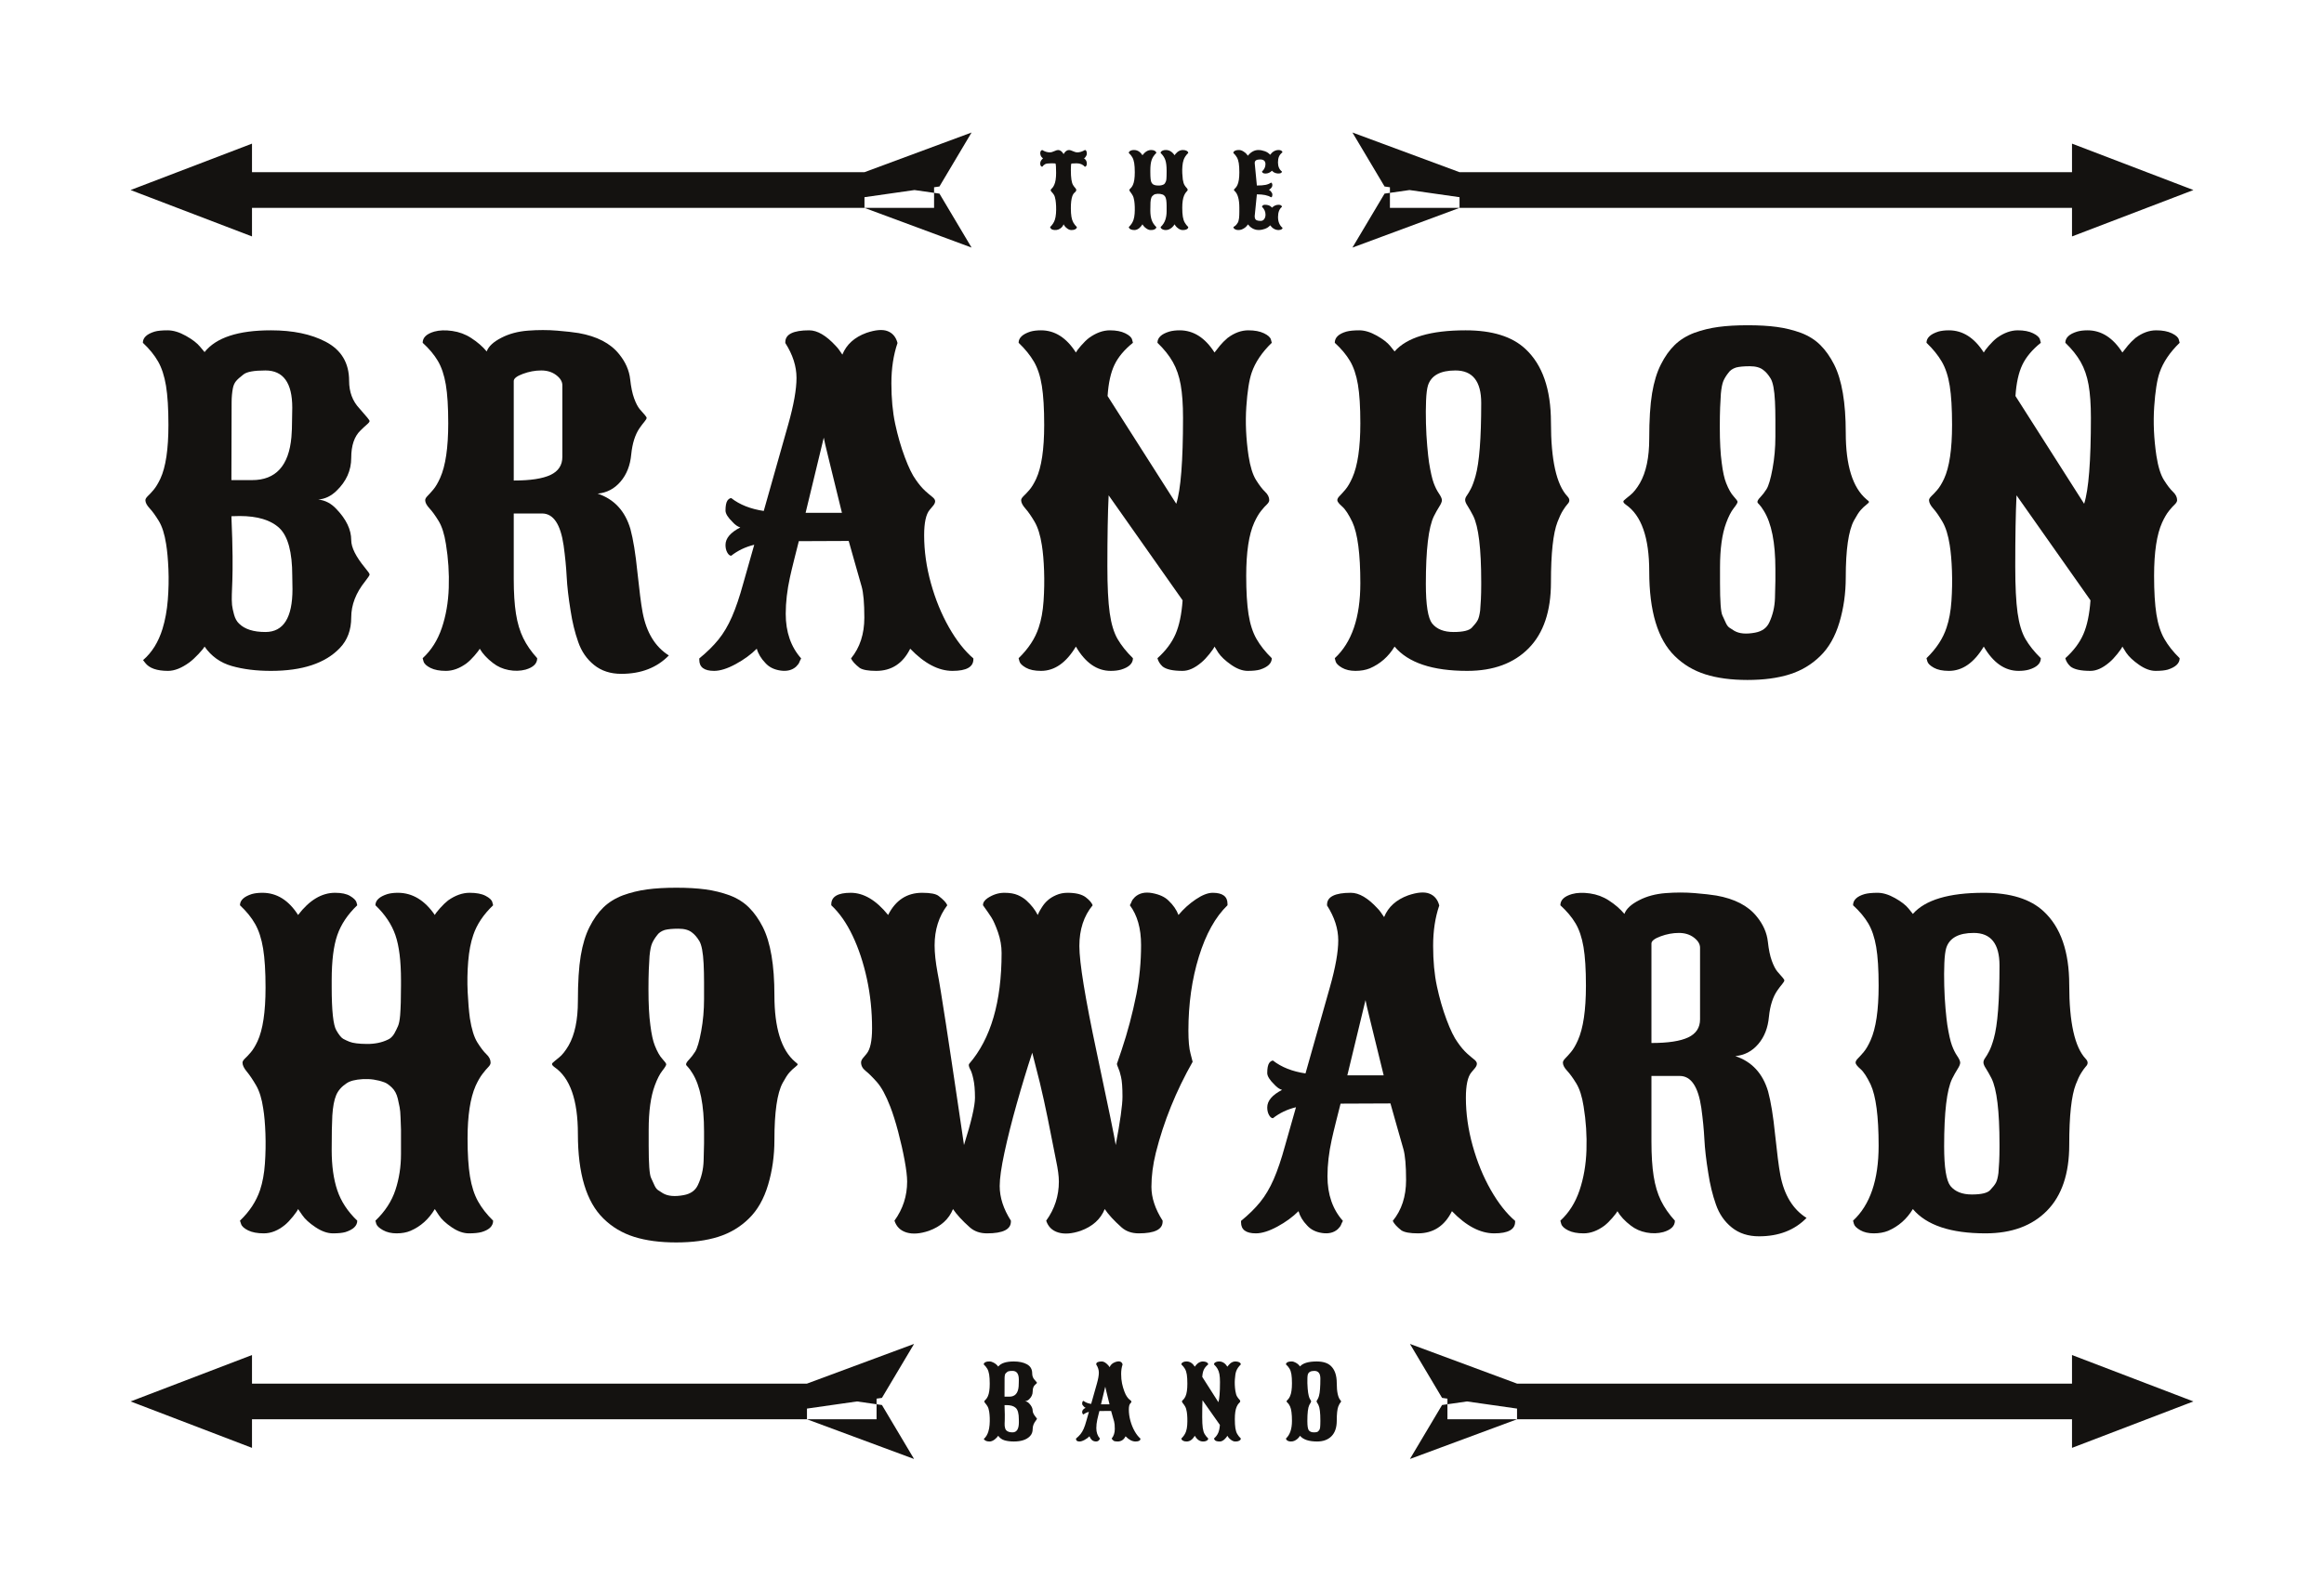
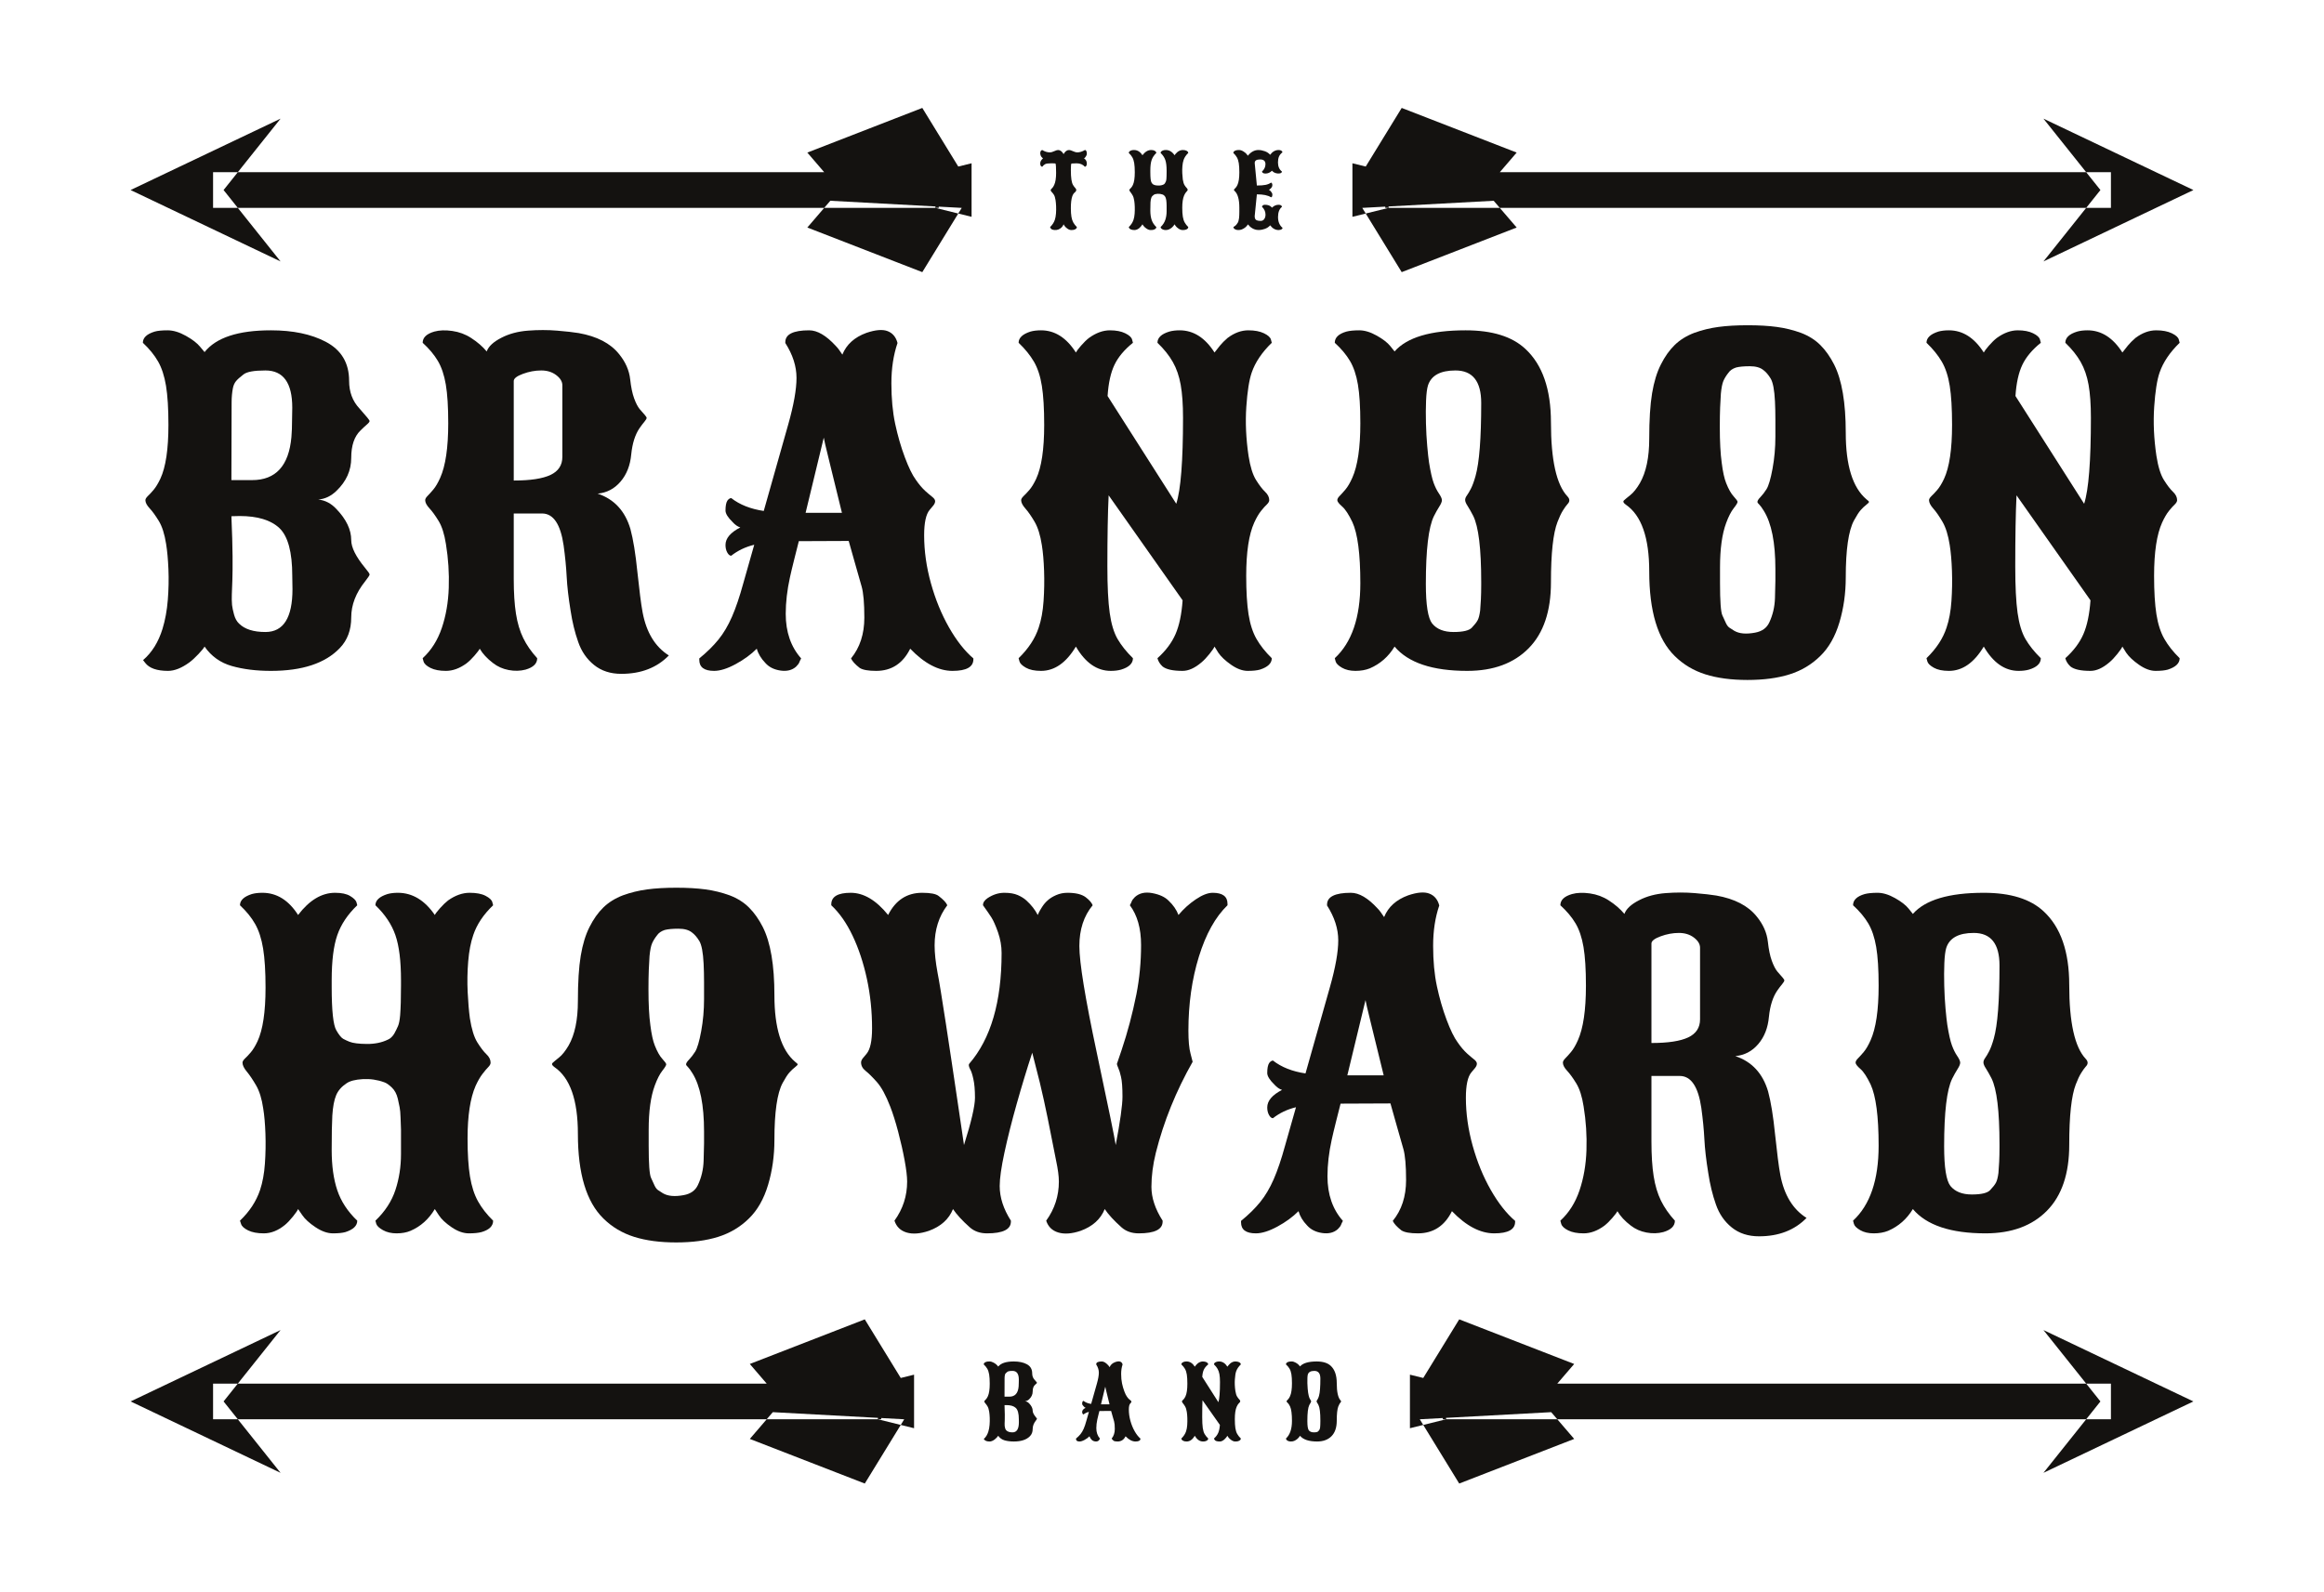
<svg xmlns="http://www.w3.org/2000/svg" viewBox="290.67 -232.67 818.66 560.78" width="819" height="561">
  <g fill="#141210">
    <path transform="translate(336.6695,0) scale(0.074442,-0.074442)" d="M177 -50Q98 -50 69 -12L59 1Q122 55 151 149Q170 211 176.0 285.5Q182 360 179.0 431.0Q176 502 168 551Q157 621 133.5 659.5Q110 698 90.0 719.5Q70 741 70 758Q70 766 81 777Q92 787 108.5 806.5Q125 826 141 860Q179 942 179 1114Q179 1230 167.5 1299.5Q156 1369 130.0 1414.5Q104 1460 58 1503Q58 1539 114 1556Q135 1562 175 1562Q215 1562 261.5 1536.0Q308 1510 329 1484L350 1459Q432 1562 664 1562Q820 1562 923 1508Q1034 1450 1034 1323Q1034 1244 1083 1192Q1131 1138 1131 1133Q1131 1127 1117.5 1115.5Q1104 1104 1088 1088Q1044 1046 1044 958Q1044 869 974 802Q936 765 888 761Q937 756 974 716Q1044 643 1044 569Q1044 517 1110 437Q1131 412 1131 406Q1131 401 1110 374Q1044 292 1044 203Q1044 114 990 58Q887 -50 664 -50Q560 -50 479.0 -27.0Q398 -4 350 65Q344 54 321.0 29.5Q298 5 278 -10Q223 -50 177 -50ZM477 853H575Q743 853 761 1057Q764 1092 764 1137L765 1196Q765 1372 638 1372Q557 1372 534 1353Q509 1334 498.5 1321.0Q488 1308 484 1288Q478 1257 478 1220ZM638 134Q766 134 766 337L765 400Q765 568 704 626Q643 683 516 683L477 682Q482 565 482.5 493.0Q483 421 481.5 379.5Q480 338 479.0 312.5Q478 287 480 262Q482 244 489.5 216.5Q497 189 513 174Q553 134 638 134Z" />
    <path transform="translate(435.1618,0) scale(0.074442,-0.074442)" d="M999 -64Q922 -64 870.0 -22.0Q818 20 795 87Q771 155 759 235Q744 327 740.5 395.5Q737 464 726 544Q704 695 624 695H490V385Q490 287 500.5 220.5Q511 154 535.0 105.0Q559 56 601 10Q601 -28 546 -44Q508 -54 466.0 -46.0Q424 -38 392 -13Q350 19 329 55Q324 45 304.5 22.5Q285 0 267 -14Q218 -50 169 -50Q124 -50 96.0 -36.0Q68 -22 63 -5L59 10Q120 66 149.5 153.0Q179 240 182.5 343.5Q186 447 169 551Q158 621 134.5 659.5Q111 698 91.0 719.5Q71 741 71 758Q71 767 82 778Q93 789 109.5 808.5Q126 828 142 864Q180 949 180 1122Q180 1238 168.5 1305.5Q157 1373 131.0 1417.0Q105 1461 59 1503Q59 1540 114 1556Q150 1566 199.0 1559.0Q248 1552 288 1526Q333 1497 362 1462Q375 1498 432 1527Q486 1555 557.5 1560.5Q629 1566 695.0 1560.5Q761 1555 797 1549Q927 1526 988 1450Q1034 1394 1041 1330Q1047 1275 1059.5 1240.5Q1072 1206 1086 1189Q1119 1153 1119 1148Q1119 1142 1108.5 1129.5Q1098 1117 1086 1100Q1054 1054 1046 975Q1039 897 995.5 846.0Q952 795 887 789Q1004 750 1042 622Q1062 548 1075 419Q1082 354 1088.0 306.0Q1094 258 1100 226Q1127 84 1224 23Q1139 -64 999 -64ZM490 851Q608 851 664.0 877.5Q720 904 720 963V1302Q720 1328 691.0 1350.0Q662 1372 620 1372Q577 1372 533.5 1356.0Q490 1340 490 1322Z" />
    <path transform="translate(538.2695,0) scale(0.074442,-0.074442)" d="M53 -50Q-17 -50 -17 2V9Q37 53 73.5 98.0Q110 143 137.5 206.0Q165 269 191 364L243 547Q181 532 134 495Q124 495 115.5 510.0Q107 525 107 546Q107 593 177 629Q158 635 141 654Q107 687 107 709Q107 742 116 756Q124 767 134 768Q194 721 288 707L404 1117Q443 1255 443 1337Q443 1419 390 1502V1506Q390 1562 503 1562Q561 1562 629 1488Q637 1480 644.5 1469.5Q652 1459 660 1447Q689 1519 774 1550Q839 1572 874.5 1558.0Q910 1544 921 1502Q892 1417 892 1311Q892 1203 910 1119Q928 1035 955.5 961.5Q983 888 1008 854Q1030 822 1053 801Q1072 784 1085.5 773.5Q1099 763 1099 753Q1099 744 1091.0 733.5Q1083 723 1073 712Q1047 681 1047 592Q1047 480 1079.0 365.0Q1111 250 1164.5 156.0Q1218 62 1280 9V5Q1280 -50 1181 -50Q1082 -50 981 55Q929 -50 820 -50Q764 -50 742 -36Q710 -11 701 9Q764 86 764 202Q764 305 751 350Q735 407 719.5 460.5Q704 514 690 565L454 564L433 481Q418 421 412 393Q392 302 392 220Q392 91 465 9Q459 -2 456.0 -10.0Q453 -18 441 -30Q413 -55 367.5 -48.5Q322 -42 296 -13Q265 19 255 55Q214 14 155.0 -18.0Q96 -50 53 -50ZM486 698H658Q618 862 596.0 951.0Q574 1040 572 1054Z" />
    <path transform="translate(645.0993,0) scale(0.074442,-0.074442)" d="M165 -50Q120 -50 93.5 -35.0Q67 -20 63 -5L59 10Q129 78 154 155Q172 208 177.0 280.0Q182 352 179.5 423.5Q177 495 169 545Q158 616 134.5 656.0Q111 696 91.0 718.5Q71 741 71 758Q71 766 82 777Q93 787 109.5 806.0Q126 825 142 859Q180 941 180 1114Q180 1230 169.0 1299.0Q158 1368 131.5 1413.5Q105 1459 59 1503Q59 1538 115 1556Q136 1562 165 1562Q263 1562 330 1457Q335 1467 354.5 1489.5Q374 1512 392 1526Q442 1562 491 1562Q535 1562 563.5 1548.0Q592 1534 596 1518L600 1503Q539 1454 512.5 1398.5Q486 1343 480 1251L805 741Q837 840 837 1148Q837 1242 826.0 1304.0Q815 1366 788.5 1412.5Q762 1459 716 1503Q716 1539 772 1556Q793 1562 821 1562Q919 1562 986 1457Q999 1474 1012.5 1490.5Q1026 1507 1048 1526Q1096 1562 1146 1562Q1191 1562 1220.0 1548.0Q1249 1534 1253 1518L1257 1503Q1187 1435 1162 1362Q1144 1310 1136.5 1200.0Q1129 1090 1147 968Q1159 891 1182.5 853.5Q1206 816 1225.5 797.5Q1245 779 1245 758Q1245 749 1234 738Q1223 728 1206.5 707.5Q1190 687 1174 652Q1136 568 1136 400Q1136 288 1147.0 218.0Q1158 148 1184.5 101.5Q1211 55 1257 10Q1257 -26 1201 -44Q1180 -50 1143 -50Q1106 -50 1064.5 -21.0Q1023 8 1004 36L986 65Q982 55 962.0 30.0Q942 5 924 -10Q877 -50 835 -50Q766 -50 740 -29Q721 -11 716 10Q775 63 801.5 124.0Q828 185 835 284L485 781Q479 658 479 445Q479 303 490.0 224.5Q501 146 527.5 100.5Q554 55 600 10Q600 -27 544 -44Q523 -50 495 -50Q397 -50 330 65Q261 -50 165 -50Z" />
    <path transform="translate(756.47,0) scale(0.074442,-0.074442)" d="M157 -50Q119 -50 93.0 -35.0Q67 -20 63 -5L59 10Q180 122 180 365Q180 573 142 655Q116 709 94 728Q71 748 71 758Q71 767 82 778Q93 789 109.5 808.5Q126 828 142 864Q180 949 180 1122Q180 1238 168.5 1305.5Q157 1373 131.0 1417.0Q105 1461 59 1503Q59 1540 114 1556Q137 1562 175 1562Q213 1562 257.5 1537.0Q302 1512 322 1487L342 1462Q430 1562 678 1562Q867 1562 961 1474Q1082 1362 1082 1126Q1082 859 1160 776Q1178 757 1160 739Q1151 729 1138.5 709.0Q1126 689 1113 655Q1082 575 1082 369Q1082 164 976.5 57.0Q871 -50 686 -50Q439 -50 342 65Q299 -6 225 -38Q195 -50 157 -50ZM621 134Q689 134 708 155Q728 176 735.5 190.5Q743 205 747 236Q749 258 750.5 288.5Q752 319 752 358V371Q752 608 714 684Q707 698 700.5 709.0Q694 720 688 730Q676 748 676 759Q676 769 684 780Q692 791 703.0 812.0Q714 833 725 872Q752 967 752 1218Q752 1372 630 1372Q523 1372 500 1301Q493 1278 491.0 1229.0Q489 1180 490.5 1122.5Q492 1065 496.5 1014.5Q501 964 505 937Q516 869 527.0 839.5Q538 810 551 791Q566 769 566 758Q566 747 553.5 727.5Q541 708 528 682Q490 604 490 362Q490 212 520 174Q553 134 621 134Z" />
    <path transform="translate(859.5777,0) scale(0.074442,-0.074442)" d="M627 -93Q512 -93 428.0 -66.5Q344 -40 283 20Q162 138 162 421Q162 661 51 737Q34 749 42.5 757.0Q51 765 73.0 782.5Q95 800 118 839Q162 916 162 1049Q162 1183 175.5 1264.0Q189 1345 217 1400Q245 1456 282.5 1492.5Q320 1529 375 1550Q430 1570 489.5 1578.0Q549 1586 628 1586Q707 1586 766.0 1578.0Q825 1570 880 1550Q935 1529 972.0 1492.0Q1009 1455 1037 1400Q1092 1291 1092 1077Q1092 845 1190 762Q1202 753 1202 750Q1202 746 1189 736Q1176 726 1163.0 711.5Q1150 697 1131 662Q1092 590 1092 392Q1092 280 1062.0 179.5Q1032 79 971 20Q910 -40 826.0 -66.5Q742 -93 627 -93ZM663 131Q712 140 730 179Q755 232 757.0 294.0Q759 356 759 376V432Q759 620 704 708Q691 729 683 737Q674 745 674 750Q674 758 688.5 773.0Q703 788 717 810Q732 834 745.5 907.0Q759 980 759 1059Q759 1112 759.0 1139.0Q759 1166 758.5 1184.0Q758 1202 757 1226Q753 1307 736.5 1334.0Q720 1361 702 1374Q680 1392 638 1392Q596 1392 573 1386Q548 1378 536 1360Q521 1341 513.0 1322.5Q505 1304 501 1262Q499 1236 497.5 1197.0Q496 1158 496 1105Q496 1000 505 935Q513 871 526 839Q543 796 561.5 776.0Q580 756 580 750Q580 743 561.5 719.5Q543 696 526 650Q497 572 497 440V365Q497 237 508 213L525 176Q532 161 541.5 154.5Q551 148 564 140Q599 119 663 131Z" />
    <path transform="translate(964.9186,0) scale(0.074442,-0.074442)" d="M165 -50Q120 -50 93.5 -35.0Q67 -20 63 -5L59 10Q129 78 154 155Q172 208 177.0 280.0Q182 352 179.5 423.5Q177 495 169 545Q158 616 134.5 656.0Q111 696 91.0 718.5Q71 741 71 758Q71 766 82 777Q93 787 109.5 806.0Q126 825 142 859Q180 941 180 1114Q180 1230 169.0 1299.0Q158 1368 131.5 1413.5Q105 1459 59 1503Q59 1538 115 1556Q136 1562 165 1562Q263 1562 330 1457Q335 1467 354.5 1489.5Q374 1512 392 1526Q442 1562 491 1562Q535 1562 563.5 1548.0Q592 1534 596 1518L600 1503Q539 1454 512.5 1398.5Q486 1343 480 1251L805 741Q837 840 837 1148Q837 1242 826.0 1304.0Q815 1366 788.5 1412.5Q762 1459 716 1503Q716 1539 772 1556Q793 1562 821 1562Q919 1562 986 1457Q999 1474 1012.5 1490.5Q1026 1507 1048 1526Q1096 1562 1146 1562Q1191 1562 1220.0 1548.0Q1249 1534 1253 1518L1257 1503Q1187 1435 1162 1362Q1144 1310 1136.5 1200.0Q1129 1090 1147 968Q1159 891 1182.5 853.5Q1206 816 1225.5 797.5Q1245 779 1245 758Q1245 749 1234 738Q1223 728 1206.5 707.5Q1190 687 1174 652Q1136 568 1136 400Q1136 288 1147.0 218.0Q1158 148 1184.5 101.5Q1211 55 1257 10Q1257 -26 1201 -44Q1180 -50 1143 -50Q1106 -50 1064.5 -21.0Q1023 8 1004 36L986 65Q982 55 962.0 30.0Q942 5 924 -10Q877 -50 835 -50Q766 -50 740 -29Q721 -11 716 10Q775 63 801.5 124.0Q828 185 835 284L485 781Q479 658 479 445Q479 303 490.0 224.5Q501 146 527.5 100.5Q554 55 600 10Q600 -27 544 -44Q523 -50 495 -50Q397 -50 330 65Q261 -50 165 -50Z" />
    <path transform="translate(370.804,198.1935) scale(0.074442,-0.074442)" d="M172 -50Q126 -50 97.5 -36.0Q69 -22 64 -5L59 10Q127 75 154 155Q172 209 177.0 280.0Q182 351 179.5 421.5Q177 492 169 541Q159 610 135.0 651.0Q111 692 91.0 716.0Q71 740 71 758Q71 766 82 777Q93 787 109.5 806.0Q126 825 142 859Q180 941 180 1113Q180 1228 168.5 1298.0Q157 1368 131.0 1414.0Q105 1460 59 1503Q59 1538 115 1556Q136 1562 165 1562Q267 1562 334 1457Q414 1562 509 1562Q555 1562 580 1547Q605 1532 610 1518L614 1503Q546 1438 519.5 1361.5Q493 1285 493 1148V1117Q493 948 515 911Q534 878 548.0 870.5Q562 863 577 857Q602 847 659.0 846.5Q716 846 759 867Q776 874 789 895Q800 915 807.0 931.5Q814 948 817 983Q819 1009 820.0 1044.0Q821 1079 821 1124V1148Q821 1285 794.5 1361.5Q768 1438 700 1503Q700 1538 757 1556Q778 1562 806 1562Q909 1562 981 1457Q986 1467 1006.0 1489.5Q1026 1512 1044 1526Q1095 1562 1146 1562Q1194 1562 1221.5 1547.5Q1249 1533 1253 1518L1257 1503Q1188 1437 1163 1362Q1145 1310 1139.0 1237.0Q1133 1164 1136.5 1092.0Q1140 1020 1147 968Q1159 891 1182.5 853.5Q1206 816 1225.5 797.5Q1245 779 1245 758Q1245 748 1234 737Q1223 726 1206.5 704.5Q1190 683 1174 648Q1136 561 1136 399Q1136 289 1147.5 219.0Q1159 149 1185.5 101.5Q1212 54 1257 10Q1257 -28 1202 -44Q1180 -50 1142 -50Q1103 -50 1060.5 -21.0Q1018 8 1000 36L981 65Q938 -7 866 -38Q838 -50 800 -50Q763 -50 736.0 -35.0Q709 -20 704 -5L700 10Q768 75 794.5 155.0Q821 235 821 326V441L819 497Q818 530 814.5 547.0Q811 564 806 587Q798 621 777.5 640.5Q757 660 742 665Q693 683 640.0 680.0Q587 677 563 660Q528 637 514.0 603.5Q500 570 496 508Q493 456 493 344Q493 233 519.5 154.0Q546 75 614 10Q614 -26 558 -44Q537 -50 499 -50Q460 -50 416.5 -21.0Q373 8 354 36L334 65Q330 55 310.0 30.0Q290 5 272 -10Q223 -50 172 -50Z" />
    <path transform="translate(482.1747,198.1935) scale(0.074442,-0.074442)" d="M627 -93Q512 -93 428.0 -66.5Q344 -40 283 20Q162 138 162 421Q162 661 51 737Q34 749 42.5 757.0Q51 765 73.0 782.5Q95 800 118 839Q162 916 162 1049Q162 1183 175.5 1264.0Q189 1345 217 1400Q245 1456 282.5 1492.5Q320 1529 375 1550Q430 1570 489.5 1578.0Q549 1586 628 1586Q707 1586 766.0 1578.0Q825 1570 880 1550Q935 1529 972.0 1492.0Q1009 1455 1037 1400Q1092 1291 1092 1077Q1092 845 1190 762Q1202 753 1202 750Q1202 746 1189 736Q1176 726 1163.0 711.5Q1150 697 1131 662Q1092 590 1092 392Q1092 280 1062.0 179.5Q1032 79 971 20Q910 -40 826.0 -66.5Q742 -93 627 -93ZM663 131Q712 140 730 179Q755 232 757.0 294.0Q759 356 759 376V432Q759 620 704 708Q691 729 683 737Q674 745 674 750Q674 758 688.5 773.0Q703 788 717 810Q732 834 745.5 907.0Q759 980 759 1059Q759 1112 759.0 1139.0Q759 1166 758.5 1184.0Q758 1202 757 1226Q753 1307 736.5 1334.0Q720 1361 702 1374Q680 1392 638 1392Q596 1392 573 1386Q548 1378 536 1360Q521 1341 513.0 1322.5Q505 1304 501 1262Q499 1236 497.5 1197.0Q496 1158 496 1105Q496 1000 505 935Q513 871 526 839Q543 796 561.5 776.0Q580 756 580 750Q580 743 561.5 719.5Q543 696 526 650Q497 572 497 440V365Q497 237 508 213L525 176Q532 161 541.5 154.5Q551 148 564 140Q599 119 663 131Z" />
    <path transform="translate(583.0491,198.1935) scale(0.074442,-0.074442)" d="M743 -50Q694 -50 662 -22Q608 26 582 65Q553 -7 468 -38Q406 -59 362.5 -46.0Q319 -33 305 10Q365 93 365 195Q365 231 353.0 296.0Q341 361 322.5 431.0Q304 501 285 550Q254 630 222.0 666.0Q190 702 168.5 719.0Q147 736 147 759Q147 768 155.0 778.5Q163 789 173 800Q199 831 199 920Q199 1042 174.5 1155.0Q150 1268 107.0 1358.5Q64 1449 6 1503V1507Q6 1562 98 1562Q190 1562 275 1457Q328 1562 436 1562Q495 1562 514 1547Q548 1521 555 1503Q495 1424 495 1313Q495 1259 509 1183Q514 1159 524.5 1094.0Q535 1029 548.5 941.5Q562 854 576.0 760.0Q590 666 602.5 582.0Q615 498 623.5 440.0Q632 382 634 368Q686 533 686 592Q686 648 678 682Q671 714 663 727Q653 747 659 753Q812 930 812 1277Q812 1326 795 1375Q778 1423 764.0 1445.0Q750 1467 724 1503V1504Q724 1522 746 1537Q784 1562 825 1562Q864 1562 889.0 1551.0Q914 1540 930 1525Q964 1494 983 1457L988 1468Q991 1475 1003.0 1494.0Q1015 1513 1030 1526Q1045 1540 1070.0 1551.0Q1095 1562 1124 1562Q1182 1562 1210 1541Q1236 1521 1243 1503Q1180 1427 1180 1310Q1180 1193 1262 807Q1344 421 1352 368Q1384 537 1384 597Q1384 662 1377 691Q1371 718 1364.0 733.0Q1357 748 1358 754Q1359 756 1360.5 760.5Q1362 765 1364 771L1380 818Q1422 943 1450 1082Q1472 1195 1472 1315Q1472 1432 1419 1503Q1425 1514 1428.0 1522.0Q1431 1530 1443 1542Q1474 1570 1525.0 1560.5Q1576 1551 1602 1525Q1635 1494 1649 1457Q1685 1500 1731.0 1531.0Q1777 1562 1811 1562Q1881 1562 1881 1510V1503Q1795 1420 1745.5 1259.5Q1696 1099 1696 910Q1696 837 1706 801L1716 762Q1598 554 1542 332Q1521 247 1521 170Q1521 93 1574 10V6Q1574 -50 1461 -50Q1412 -50 1380 -22Q1326 26 1300 65Q1271 -7 1186 -38Q1124 -59 1080.5 -46.0Q1037 -33 1023 10Q1083 93 1083 195Q1083 233 1070 294L1046 415Q1030 498 1012.0 580.5Q994 663 972 746L957 805Q919 689 883.5 563.0Q848 437 825.5 332.5Q803 228 803 174Q803 93 856 10V6Q856 -50 743 -50Z" />
    <path transform="translate(729.1097,198.1935) scale(0.074442,-0.074442)" d="M53 -50Q-17 -50 -17 2V9Q37 53 73.5 98.0Q110 143 137.5 206.0Q165 269 191 364L243 547Q181 532 134 495Q124 495 115.5 510.0Q107 525 107 546Q107 593 177 629Q158 635 141 654Q107 687 107 709Q107 742 116 756Q124 767 134 768Q194 721 288 707L404 1117Q443 1255 443 1337Q443 1419 390 1502V1506Q390 1562 503 1562Q561 1562 629 1488Q637 1480 644.5 1469.5Q652 1459 660 1447Q689 1519 774 1550Q839 1572 874.5 1558.0Q910 1544 921 1502Q892 1417 892 1311Q892 1203 910 1119Q928 1035 955.5 961.5Q983 888 1008 854Q1030 822 1053 801Q1072 784 1085.5 773.5Q1099 763 1099 753Q1099 744 1091.0 733.5Q1083 723 1073 712Q1047 681 1047 592Q1047 480 1079.0 365.0Q1111 250 1164.5 156.0Q1218 62 1280 9V5Q1280 -50 1181 -50Q1082 -50 981 55Q929 -50 820 -50Q764 -50 742 -36Q710 -11 701 9Q764 86 764 202Q764 305 751 350Q735 407 719.5 460.5Q704 514 690 565L454 564L433 481Q418 421 412 393Q392 302 392 220Q392 91 465 9Q459 -2 456.0 -10.0Q453 -18 441 -30Q413 -55 367.5 -48.5Q322 -42 296 -13Q265 19 255 55Q214 14 155.0 -18.0Q96 -50 53 -50ZM486 698H658Q618 862 596.0 951.0Q574 1040 572 1054Z" />
    <path transform="translate(835.9395,198.1935) scale(0.074442,-0.074442)" d="M999 -64Q922 -64 870.0 -22.0Q818 20 795 87Q771 155 759 235Q744 327 740.5 395.5Q737 464 726 544Q704 695 624 695H490V385Q490 287 500.5 220.5Q511 154 535.0 105.0Q559 56 601 10Q601 -28 546 -44Q508 -54 466.0 -46.0Q424 -38 392 -13Q350 19 329 55Q324 45 304.5 22.5Q285 0 267 -14Q218 -50 169 -50Q124 -50 96.0 -36.0Q68 -22 63 -5L59 10Q120 66 149.5 153.0Q179 240 182.5 343.5Q186 447 169 551Q158 621 134.5 659.5Q111 698 91.0 719.5Q71 741 71 758Q71 767 82 778Q93 789 109.5 808.5Q126 828 142 864Q180 949 180 1122Q180 1238 168.5 1305.5Q157 1373 131.0 1417.0Q105 1461 59 1503Q59 1540 114 1556Q150 1566 199.0 1559.0Q248 1552 288 1526Q333 1497 362 1462Q375 1498 432 1527Q486 1555 557.5 1560.5Q629 1566 695.0 1560.5Q761 1555 797 1549Q927 1526 988 1450Q1034 1394 1041 1330Q1047 1275 1059.5 1240.5Q1072 1206 1086 1189Q1119 1153 1119 1148Q1119 1142 1108.5 1129.5Q1098 1117 1086 1100Q1054 1054 1046 975Q1039 897 995.5 846.0Q952 795 887 789Q1004 750 1042 622Q1062 548 1075 419Q1082 354 1088.0 306.0Q1094 258 1100 226Q1127 84 1224 23Q1139 -64 999 -64ZM490 851Q608 851 664.0 877.5Q720 904 720 963V1302Q720 1328 691.0 1350.0Q662 1372 620 1372Q577 1372 533.5 1356.0Q490 1340 490 1322Z" />
    <path transform="translate(939.0471,198.1935) scale(0.074442,-0.074442)" d="M157 -50Q119 -50 93.0 -35.0Q67 -20 63 -5L59 10Q180 122 180 365Q180 573 142 655Q116 709 94 728Q71 748 71 758Q71 767 82 778Q93 789 109.5 808.5Q126 828 142 864Q180 949 180 1122Q180 1238 168.5 1305.5Q157 1373 131.0 1417.0Q105 1461 59 1503Q59 1540 114 1556Q137 1562 175 1562Q213 1562 257.5 1537.0Q302 1512 322 1487L342 1462Q430 1562 678 1562Q867 1562 961 1474Q1082 1362 1082 1126Q1082 859 1160 776Q1178 757 1160 739Q1151 729 1138.5 709.0Q1126 689 1113 655Q1082 575 1082 369Q1082 164 976.5 57.0Q871 -50 686 -50Q439 -50 342 65Q299 -6 225 -38Q195 -50 157 -50ZM621 134Q689 134 708 155Q728 176 735.5 190.5Q743 205 747 236Q749 258 750.5 288.5Q752 319 752 358V371Q752 608 714 684Q707 698 700.5 709.0Q694 720 688 730Q676 748 676 759Q676 769 684 780Q692 791 703.0 812.0Q714 833 725 872Q752 967 752 1218Q752 1372 630 1372Q523 1372 500 1301Q493 1278 491.0 1229.0Q489 1180 490.5 1122.5Q492 1065 496.5 1014.5Q501 964 505 937Q516 869 527.0 839.5Q538 810 551 791Q566 769 566 758Q566 747 553.5 727.5Q541 708 528 682Q490 604 490 362Q490 212 520 174Q553 134 621 134Z" />
    <g transform="translate(0,-152.486)">
      <path transform="translate(656.9593,0) scale(0.017494,-0.017494)" d="M632 -50Q595 -50 554.5 -21.0Q514 8 496 36L479 65Q451 -6 376 -38Q336 -54 292.5 -49.5Q249 -45 232 -29Q210 -10 207 10Q275 75 302 155Q320 209 325.5 282.5Q331 356 328.0 428.0Q325 500 317 551Q306 626 282.5 662.0Q259 698 239.0 716.5Q219 735 219 756Q219 764 230 775Q241 785 257.5 805.0Q274 825 290 860Q328 942 328 1102Q328 1262 316 1290Q316 1294 228 1294Q140 1294 108.0 1277.5Q76 1261 48 1224Q8 1234 8 1290Q8 1346 64 1393Q30 1418 16.5 1454.0Q3 1490 11.0 1521.5Q19 1553 48 1562Q126 1514 205 1514Q237 1514 289 1538Q342 1562 367 1562Q431 1562 479 1480Q525 1562 589 1562Q616 1562 668 1538Q721 1514 751 1514Q827 1514 908 1562Q932 1562 943 1524Q947 1512 947 1488Q947 1466 932 1440Q909 1401 890 1393Q935 1365 943.5 1316.0Q952 1267 934 1241Q925 1229 908 1224Q847 1294 740 1294L637 1290Q625 1278 625 1158Q625 1041 636 966Q647 893 670.5 855.0Q694 817 714.0 797.0Q734 777 734 757Q734 732 702.5 706.5Q671 681 653 628Q625 547 625 390Q625 286 636.5 217.5Q648 149 674.5 101.5Q701 54 746 10Q746 -26 690 -44Q669 -50 632 -50Z" />
      <path transform="translate(687.2645,0) scale(0.017494,-0.017494)" d="M172 -50Q126 -50 97.5 -36.0Q69 -22 64 -5L59 10Q127 75 154 155Q172 209 177.0 280.0Q182 351 179.5 421.5Q177 492 169 541Q159 610 135.0 651.0Q111 692 91.0 716.0Q71 740 71 758Q71 766 82 777Q93 787 109.5 806.0Q126 825 142 859Q180 941 180 1113Q180 1228 168.5 1298.0Q157 1368 131.0 1414.0Q105 1460 59 1503Q59 1538 115 1556Q136 1562 165 1562Q267 1562 334 1457Q414 1562 509 1562Q555 1562 580 1547Q605 1532 610 1518L614 1503Q546 1438 519.5 1361.5Q493 1285 493 1148V1117Q493 948 515 911Q534 878 548.0 870.5Q562 863 577 857Q602 847 659.0 846.5Q716 846 759 867Q776 874 789 895Q800 915 807.0 931.5Q814 948 817 983Q819 1009 820.0 1044.0Q821 1079 821 1124V1148Q821 1285 794.5 1361.5Q768 1438 700 1503Q700 1538 757 1556Q778 1562 806 1562Q909 1562 981 1457Q986 1467 1006.0 1489.5Q1026 1512 1044 1526Q1095 1562 1146 1562Q1194 1562 1221.5 1547.5Q1249 1533 1253 1518L1257 1503Q1188 1437 1163 1362Q1145 1310 1139.0 1237.0Q1133 1164 1136.5 1092.0Q1140 1020 1147 968Q1159 891 1182.5 853.5Q1206 816 1225.5 797.5Q1245 779 1245 758Q1245 748 1234 737Q1223 726 1206.5 704.5Q1190 683 1174 648Q1136 561 1136 399Q1136 289 1147.5 219.0Q1159 149 1185.5 101.5Q1212 54 1257 10Q1257 -28 1202 -44Q1180 -50 1142 -50Q1103 -50 1060.5 -21.0Q1018 8 1000 36L981 65Q938 -7 866 -38Q838 -50 800 -50Q763 -50 736.0 -35.0Q709 -20 704 -5L700 10Q768 75 794.5 155.0Q821 235 821 326V441L819 497Q818 530 814.5 547.0Q811 564 806 587Q798 621 777.5 640.5Q757 660 742 665Q693 683 640.0 680.0Q587 677 563 660Q528 637 514.0 603.5Q500 570 496 508Q493 456 493 344Q493 233 519.5 154.0Q546 75 614 10Q614 -26 558 -44Q537 -50 499 -50Q460 -50 416.5 -21.0Q373 8 354 36L334 65Q330 55 310.0 30.0Q290 5 272 -10Q223 -50 172 -50Z" />
      <path transform="translate(724.1124,0) scale(0.017494,-0.017494)" d="M158 -50Q119 -50 93.0 -35.0Q67 -20 63 -5L59 10Q108 39 124 64Q141 88 149.5 101.5Q158 115 164 143L173 189Q176 206 177.5 247.5Q179 289 179 315V399Q179 654 81 740Q60 757 81 777Q92 787 108.5 806.0Q125 825 141 859Q179 941 179 1113Q179 1228 167.5 1298.0Q156 1368 130.0 1414.0Q104 1460 58 1503Q58 1539 114 1556Q135 1562 175 1562Q215 1562 261.5 1533.0Q308 1504 329 1476L350 1447Q444 1562 562 1562Q625 1562 692.5 1537.5Q760 1513 799 1466Q871 1562 969 1562Q1036 1562 1048 1516Q998 1478 977.5 1430.0Q957 1382 957 1312Q957 1189 1038 1127Q1031 1099 996.0 1091.5Q961 1084 919.5 1094.5Q878 1105 851 1130L836 1145Q779 1088 705 1088Q646 1088 634 1127Q705 1192 705 1277Q705 1372 597 1372Q489 1372 489 1303V1294L532 847Q642 847 705.5 859.5Q769 872 817 905Q827 905 835.5 890.5Q844 876 844 855Q844 801 774 759Q793 753 811 732Q844 695 844 667Q844 618 824 612L817 610Q726 669 532 669L488 230Q488 163 528 147Q558 134 607 134Q654 134 680.0 170.5Q706 207 706 261Q706 350 635 419Q645 459 694 459Q779 459 822 416L837 401Q895 459 969 459Q1027 459 1039 419Q958 355 958 213Q958 70 1049 -6Q1049 -31 1007 -45Q989 -50 970 -50Q871 -50 800 45Q760 -2 694 -26Q632 -48 585.5 -49.0Q539 -50 510 -43Q470 -33 440.0 -14.5Q410 4 393 20Q367 44 352 64Q312 -4 228 -38Q197 -50 158 -50Z" />
    </g>
    <g transform="translate(632.92,0) scale(-1,1)">
-       <path d="M 13.21 -172.00 L 253.49 -172.00 L 253.49 -159.42 L 13.21 -159.42 Z M 296.26 -165.71 L 253.49 -182.06 L 253.49 -149.36 Z M 0.00 -185.98 L 37.73 -172.00 L 37.73 -163.19 L 11.32 -166.96 Z M 0.00 -145.43 L 37.73 -159.42 L 37.73 -168.22 L 11.32 -164.45 Z" />
+       <path d="M 11.57 -172.00 L 267.20 -172.00 L 267.20 -159.42 L 11.57 -159.42 Z M 296.26 -165.71 L 243.43 -190.86 L 263.50 -165.71 L 243.43 -140.55 Z M 0.00 -175.14 L 12.73 -172.00 L 12.73 -159.42 L 0.00 -156.27 Z M 3.47 -172.00 L 17.36 -194.64 L 57.86 -178.91 L 49.76 -169.48 Z M 3.47 -159.42 L 17.36 -136.78 L 57.86 -152.50 L 49.76 -161.93 Z" />
    </g>
    <g transform="translate(767.08,0)">
-       <path d="M 13.21 -172.00 L 253.49 -172.00 L 253.49 -159.42 L 13.21 -159.42 Z M 296.26 -165.71 L 253.49 -182.06 L 253.49 -149.36 Z M 0.00 -185.98 L 37.73 -172.00 L 37.73 -163.19 L 11.32 -166.96 Z M 0.00 -145.43 L 37.73 -159.42 L 37.73 -168.22 L 11.32 -164.45 Z" />
+       <path d="M 11.57 -172.00 L 267.20 -172.00 L 267.20 -159.42 L 11.57 -159.42 Z M 296.26 -165.71 L 243.43 -190.86 L 263.50 -165.71 L 243.43 -140.55 Z M 0.00 -175.14 L 12.73 -172.00 L 12.73 -159.42 L 0.00 -156.27 Z M 3.47 -172.00 L 17.36 -194.64 L 57.86 -178.91 L 49.76 -169.48 Z M 3.47 -159.42 L 17.36 -136.78 L 57.86 -152.50 L 49.76 -161.93 Z" />
    </g>
    <g transform="translate(0,274.382)">
      <path transform="translate(636.1824,0) scale(0.017494,-0.017494)" d="M177 -50Q98 -50 69 -12L59 1Q122 55 151 149Q170 211 176.0 285.5Q182 360 179.0 431.0Q176 502 168 551Q157 621 133.5 659.5Q110 698 90.0 719.5Q70 741 70 758Q70 766 81 777Q92 787 108.5 806.5Q125 826 141 860Q179 942 179 1114Q179 1230 167.5 1299.5Q156 1369 130.0 1414.5Q104 1460 58 1503Q58 1539 114 1556Q135 1562 175 1562Q215 1562 261.5 1536.0Q308 1510 329 1484L350 1459Q432 1562 664 1562Q820 1562 923 1508Q1034 1450 1034 1323Q1034 1244 1083 1192Q1131 1138 1131 1133Q1131 1127 1117.5 1115.5Q1104 1104 1088 1088Q1044 1046 1044 958Q1044 869 974 802Q936 765 888 761Q937 756 974 716Q1044 643 1044 569Q1044 517 1110 437Q1131 412 1131 406Q1131 401 1110 374Q1044 292 1044 203Q1044 114 990 58Q887 -50 664 -50Q560 -50 479.0 -27.0Q398 -4 350 65Q344 54 321.0 29.5Q298 5 278 -10Q223 -50 177 -50ZM477 853H575Q743 853 761 1057Q764 1092 764 1137L765 1196Q765 1372 638 1372Q557 1372 534 1353Q509 1334 498.5 1321.0Q488 1308 484 1288Q478 1257 478 1220ZM638 134Q766 134 766 337L765 400Q765 568 704 626Q643 683 516 683L477 682Q482 565 482.5 493.0Q483 421 481.5 379.5Q480 338 479.0 312.5Q478 287 480 262Q482 244 489.5 216.5Q497 189 513 174Q553 134 638 134Z" />
      <path transform="translate(670.0039,0) scale(0.017494,-0.017494)" d="M53 -50Q-17 -50 -17 2V9Q37 53 73.5 98.0Q110 143 137.5 206.0Q165 269 191 364L243 547Q181 532 134 495Q124 495 115.5 510.0Q107 525 107 546Q107 593 177 629Q158 635 141 654Q107 687 107 709Q107 742 116 756Q124 767 134 768Q194 721 288 707L404 1117Q443 1255 443 1337Q443 1419 390 1502V1506Q390 1562 503 1562Q561 1562 629 1488Q637 1480 644.5 1469.5Q652 1459 660 1447Q689 1519 774 1550Q839 1572 874.5 1558.0Q910 1544 921 1502Q892 1417 892 1311Q892 1203 910 1119Q928 1035 955.5 961.5Q983 888 1008 854Q1030 822 1053 801Q1072 784 1085.5 773.5Q1099 763 1099 753Q1099 744 1091.0 733.5Q1083 723 1073 712Q1047 681 1047 592Q1047 480 1079.0 365.0Q1111 250 1164.5 156.0Q1218 62 1280 9V5Q1280 -50 1181 -50Q1082 -50 981 55Q929 -50 820 -50Q764 -50 742 -36Q710 -11 701 9Q764 86 764 202Q764 305 751 350Q735 407 719.5 460.5Q704 514 690 565L454 564L433 481Q418 421 412 393Q392 302 392 220Q392 91 465 9Q459 -2 456.0 -10.0Q453 -18 441 -30Q413 -55 367.5 -48.5Q322 -42 296 -13Q265 19 255 55Q214 14 155.0 -18.0Q96 -50 53 -50ZM486 698H658Q618 862 596.0 951.0Q574 1040 572 1054Z" />
      <path transform="translate(705.7847,0) scale(0.017494,-0.017494)" d="M165 -50Q120 -50 93.5 -35.0Q67 -20 63 -5L59 10Q129 78 154 155Q172 208 177.0 280.0Q182 352 179.5 423.5Q177 495 169 545Q158 616 134.5 656.0Q111 696 91.0 718.5Q71 741 71 758Q71 766 82 777Q93 787 109.5 806.0Q126 825 142 859Q180 941 180 1114Q180 1230 169.0 1299.0Q158 1368 131.5 1413.5Q105 1459 59 1503Q59 1538 115 1556Q136 1562 165 1562Q263 1562 330 1457Q335 1467 354.5 1489.5Q374 1512 392 1526Q442 1562 491 1562Q535 1562 563.5 1548.0Q592 1534 596 1518L600 1503Q539 1454 512.5 1398.5Q486 1343 480 1251L805 741Q837 840 837 1148Q837 1242 826.0 1304.0Q815 1366 788.5 1412.5Q762 1459 716 1503Q716 1539 772 1556Q793 1562 821 1562Q919 1562 986 1457Q999 1474 1012.5 1490.5Q1026 1507 1048 1526Q1096 1562 1146 1562Q1191 1562 1220.0 1548.0Q1249 1534 1253 1518L1257 1503Q1187 1435 1162 1362Q1144 1310 1136.5 1200.0Q1129 1090 1147 968Q1159 891 1182.5 853.5Q1206 816 1225.5 797.5Q1245 779 1245 758Q1245 749 1234 738Q1223 728 1206.5 707.5Q1190 687 1174 652Q1136 568 1136 400Q1136 288 1147.0 218.0Q1158 148 1184.5 101.5Q1211 55 1257 10Q1257 -26 1201 -44Q1180 -50 1143 -50Q1106 -50 1064.5 -21.0Q1023 8 1004 36L986 65Q982 55 962.0 30.0Q942 5 924 -10Q877 -50 835 -50Q766 -50 740 -29Q721 -11 716 10Q775 63 801.5 124.0Q828 185 835 284L485 781Q479 658 479 445Q479 303 490.0 224.5Q501 146 527.5 100.5Q554 55 600 10Q600 -27 544 -44Q523 -50 495 -50Q397 -50 330 65Q261 -50 165 -50Z" />
      <path transform="translate(742.6326,0) scale(0.017494,-0.017494)" d="M157 -50Q119 -50 93.0 -35.0Q67 -20 63 -5L59 10Q180 122 180 365Q180 573 142 655Q116 709 94 728Q71 748 71 758Q71 767 82 778Q93 789 109.5 808.5Q126 828 142 864Q180 949 180 1122Q180 1238 168.5 1305.5Q157 1373 131.0 1417.0Q105 1461 59 1503Q59 1540 114 1556Q137 1562 175 1562Q213 1562 257.5 1537.0Q302 1512 322 1487L342 1462Q430 1562 678 1562Q867 1562 961 1474Q1082 1362 1082 1126Q1082 859 1160 776Q1178 757 1160 739Q1151 729 1138.5 709.0Q1126 689 1113 655Q1082 575 1082 369Q1082 164 976.5 57.0Q871 -50 686 -50Q439 -50 342 65Q299 -6 225 -38Q195 -50 157 -50ZM621 134Q689 134 708 155Q728 176 735.5 190.5Q743 205 747 236Q749 258 750.5 288.5Q752 319 752 358V371Q752 608 714 684Q707 698 700.5 709.0Q694 720 688 730Q676 748 676 759Q676 769 684 780Q692 791 703.0 812.0Q714 833 725 872Q752 967 752 1218Q752 1372 630 1372Q523 1372 500 1301Q493 1278 491.0 1229.0Q489 1180 490.5 1122.5Q492 1065 496.5 1014.5Q501 964 505 937Q516 869 527.0 839.5Q538 810 551 791Q566 769 566 758Q566 747 553.5 727.5Q541 708 528 682Q490 604 490 362Q490 212 520 174Q553 134 621 134Z" />
    </g>
    <g transform="translate(612.66,0) scale(-1,1)">
-       <path d="M 13.21 254.86 L 233.23 254.86 L 233.23 267.43 L 13.21 267.43 Z M 275.99 261.14 L 233.23 244.79 L 233.23 277.50 Z M 0.00 240.87 L 37.73 254.86 L 37.73 263.66 L 11.32 259.89 Z M 0.00 281.42 L 37.73 267.43 L 37.73 258.63 L 11.32 262.40 Z" />
+       <path d="M 11.57 254.86 L 246.94 254.86 L 246.94 267.43 L 11.57 267.43 Z M 275.99 261.14 L 223.17 235.99 L 243.24 261.14 L 223.17 286.30 Z M 0.00 251.71 L 12.73 254.86 L 12.73 267.43 L 0.00 270.58 Z M 3.47 254.86 L 17.36 232.22 L 57.86 247.94 L 49.76 257.37 Z M 3.47 267.43 L 17.36 290.07 L 57.86 274.35 L 49.76 264.92 Z" />
    </g>
    <g transform="translate(787.34,0)">
-       <path d="M 13.21 254.86 L 233.23 254.86 L 233.23 267.43 L 13.21 267.43 Z M 275.99 261.14 L 233.23 244.79 L 233.23 277.50 Z M 0.00 240.87 L 37.73 254.86 L 37.73 263.66 L 11.32 259.89 Z M 0.00 281.42 L 37.73 267.43 L 37.73 258.63 L 11.32 262.40 Z" />
+       <path d="M 11.57 254.86 L 246.94 254.86 L 246.94 267.43 L 11.57 267.43 Z M 275.99 261.14 L 223.17 235.99 L 243.24 261.14 L 223.17 286.30 Z M 0.00 251.71 L 12.73 254.86 L 12.73 267.43 L 0.00 270.58 Z M 3.47 254.86 L 17.36 232.22 L 57.86 247.94 L 49.76 257.37 Z M 3.47 267.43 L 17.36 290.07 L 57.86 274.35 L 49.76 264.92 Z" />
    </g>
  </g>
</svg>
